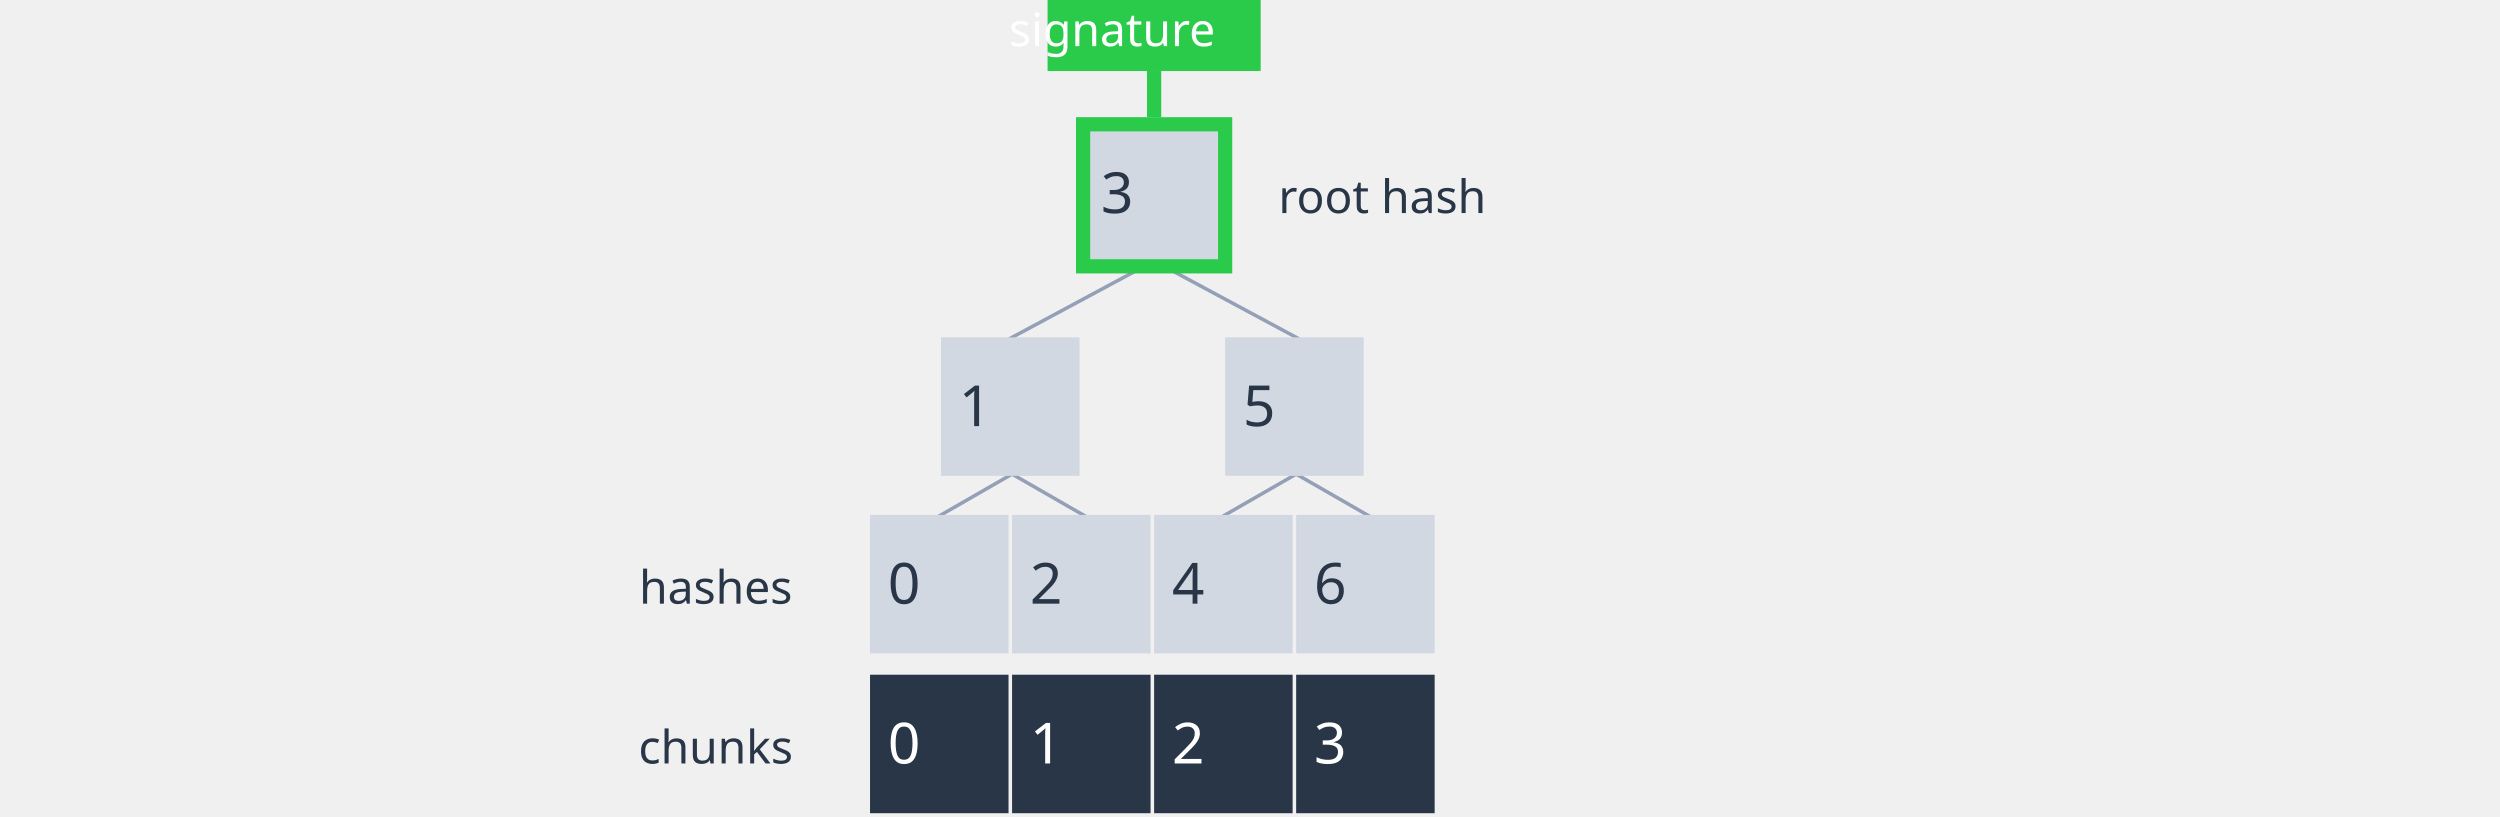
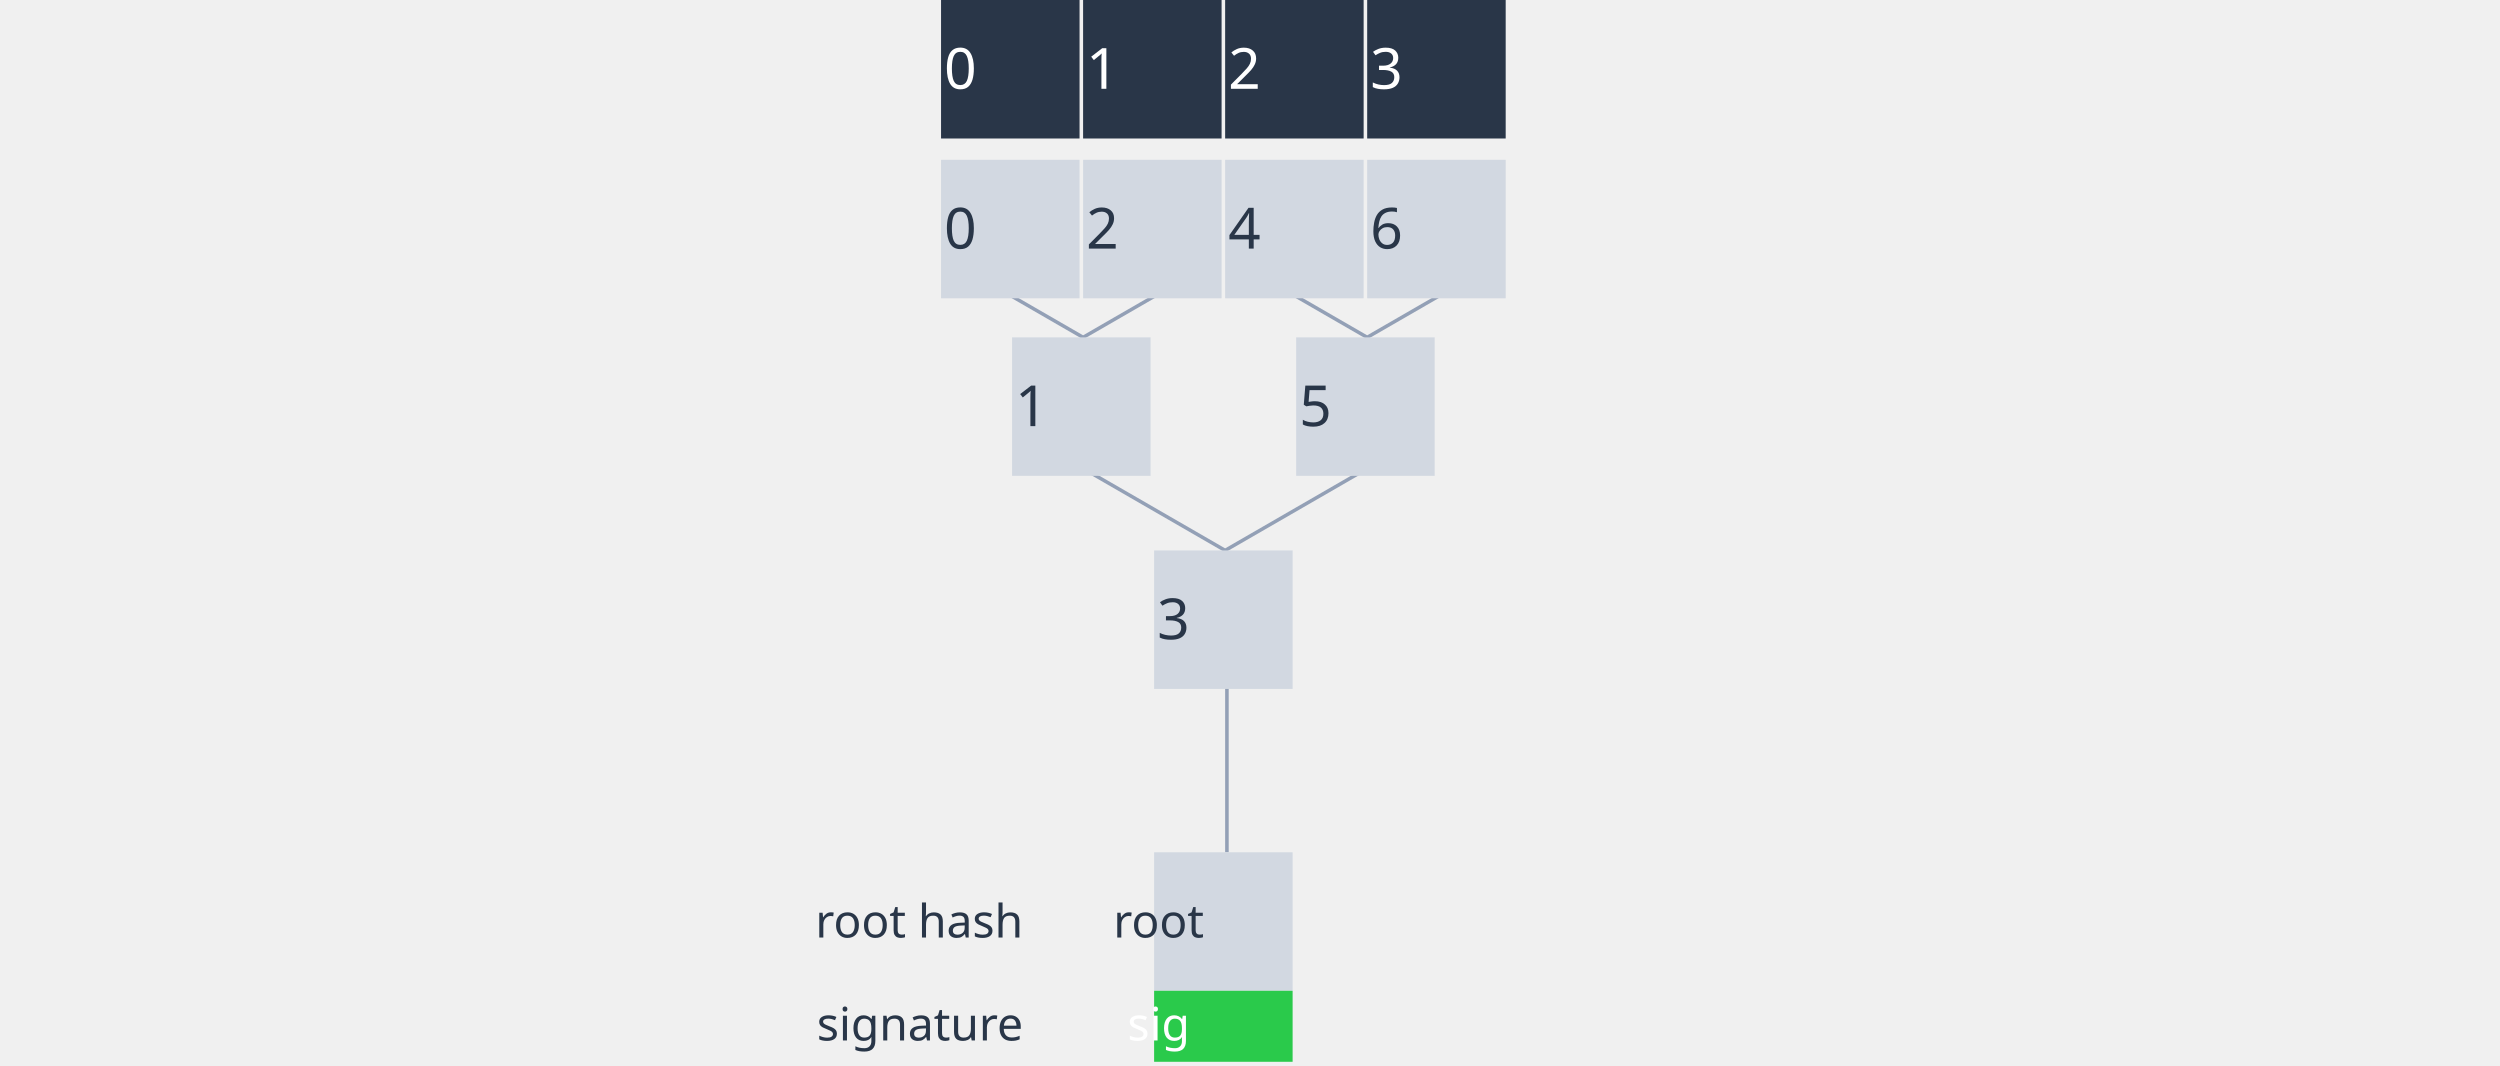
- <svg xmlns="http://www.w3.org/2000/svg" width="704" height="230" viewBox="0 0 704 230" version="1.1" id="svg6">
+ <svg xmlns="http://www.w3.org/2000/svg" width="704" height="300" viewBox="0 0 704 300" version="1.1" id="svg6">
  <defs id="defs2">
    <marker orient="auto" refY="0" refX="0" id="TriangleOutL" style="overflow:visible">
      <path id="path4036" d="m 5.77,0 -8.65,5 v -10 z" style="fill:#93a0b6;fill-opacity:1;fill-rule:evenodd;stroke:#93a0b6;stroke-width:1pt;stroke-opacity:1" transform="scale(0.8)" />
    </marker>
    <marker orient="auto" refY="0" refX="0" id="TriangleOutM" style="overflow:visible">
      <path id="path4039" d="m 5.77,0 -8.65,5 v -10 z" style="fill:#93a0b6;fill-opacity:1;fill-rule:evenodd;stroke:#93a0b6;stroke-width:1pt;stroke-opacity:1" transform="scale(0.4)" />
    </marker>
  </defs>
-   <g id="layer1" transform="translate(0,-270)" style="display:inline">
-     <text xml:space="preserve" style="color:#000000;font-style:normal;font-variant:normal;font-weight:normal;font-stretch:normal;font-size:9px;line-height:1;font-family:'Source Sans Pro';-inkscape-font-specification:'Source Sans Pro';text-indent:0;text-align:center;text-decoration:none;text-decoration-line:none;letter-spacing:0px;word-spacing:0px;text-transform:none;writing-mode:lr-tb;direction:ltr;baseline-shift:baseline;text-anchor:middle;display:inline;overflow:visible;visibility:visible;fill:#000000;fill-opacity:1;fill-rule:nonzero;stroke:none;stroke-width:1px;stroke-linecap:butt;stroke-linejoin:miter;stroke-opacity:1;marker:none;enable-background:accumulate" x="140" y="-370" id="text907">
-       <tspan id="tspan905" x="140" y="-363.25" />
+   <g id="layer1" transform="translate(0,-200)" style="display:inline">
+     <g id="g9561" transform="translate(-105,100)">
+       <path id="path6537-7" d="m 510,183.453 -20,11.547 -20,-11.547" style="color:#000000;display:inline;overflow:visible;visibility:visible;opacity:1;vector-effect:none;fill:none;fill-opacity:1;fill-rule:evenodd;stroke:#93a0b6;stroke-width:1;stroke-linecap:butt;stroke-linejoin:miter;stroke-miterlimit:4;stroke-dasharray:none;stroke-dashoffset:0;stroke-opacity:1;marker:none;marker-start:none;marker-mid:none;marker-end:none;paint-order:fill markers stroke;enable-background:accumulate" />
+       <path style="color:#000000;display:inline;overflow:visible;visibility:visible;opacity:1;vector-effect:none;fill:none;fill-opacity:1;fill-rule:evenodd;stroke:#93a0b6;stroke-width:1;stroke-linecap:butt;stroke-linejoin:miter;stroke-miterlimit:4;stroke-dasharray:none;stroke-dashoffset:0;stroke-opacity:1;marker:none;marker-start:none;marker-mid:none;marker-end:none;paint-order:fill markers stroke;enable-background:accumulate" d="m 430,183.453 -20,11.547 -20,-11.547" id="path6535-34" />
+       <path id="path6533-5" d="m 490,231.906 -40,23.094 -40,-23.094" style="color:#000000;display:inline;overflow:visible;visibility:visible;opacity:1;vector-effect:none;fill:none;fill-opacity:1;fill-rule:evenodd;stroke:#93a0b6;stroke-width:1;stroke-linecap:butt;stroke-linejoin:miter;stroke-miterlimit:4;stroke-dasharray:none;stroke-dashoffset:0;stroke-opacity:1;marker:none;marker-start:none;marker-mid:none;marker-end:none;paint-order:fill markers stroke;enable-background:accumulate" />
+       <rect style="color:#000000;display:inline;overflow:visible;opacity:1;vector-effect:none;fill:#293648;fill-opacity:1;stroke:none;stroke-width:1;stroke-linecap:butt;stroke-linejoin:miter;stroke-miterlimit:4;stroke-dasharray:none;stroke-dashoffset:0;stroke-opacity:1;marker:none;marker-start:none;marker-mid:none;marker-end:none;paint-order:fill markers stroke;enable-background:new" id="rect7516-42" width="39" height="39" x="370" y="100" />
+       <text xml:space="preserve" style="color:#000000;font-style:normal;font-variant:normal;font-weight:normal;font-stretch:normal;font-size:16px;line-height:16px;font-family:'Source Sans Pro';-inkscape-font-specification:'Source Sans Pro';text-indent:0;text-align:center;text-decoration:none;text-decoration-line:none;letter-spacing:0px;word-spacing:0px;text-transform:none;writing-mode:lr-tb;direction:ltr;baseline-shift:baseline;text-anchor:middle;display:inline;overflow:visible;visibility:visible;fill:#ffffff;fill-opacity:1;fill-rule:nonzero;stroke:none;stroke-width:1px;stroke-linecap:butt;stroke-linejoin:miter;stroke-opacity:1;marker:none;enable-background:accumulate" x="390" y="125" id="text7520-96">
+         <tspan x="390" y="125" id="tspan7518-40">0</tspan>
+       </text>
+       <rect y="100" x="410" height="39" width="39" id="rect7522-15" style="color:#000000;display:inline;overflow:visible;opacity:1;vector-effect:none;fill:#293648;fill-opacity:1;stroke:none;stroke-width:1;stroke-linecap:butt;stroke-linejoin:miter;stroke-miterlimit:4;stroke-dasharray:none;stroke-dashoffset:0;stroke-opacity:1;marker:none;marker-start:none;marker-mid:none;marker-end:none;paint-order:fill markers stroke;enable-background:new" />
+       <text id="text7526-8" y="125" x="430" style="color:#000000;font-style:normal;font-variant:normal;font-weight:normal;font-stretch:normal;font-size:16px;line-height:16px;font-family:'Source Sans Pro';-inkscape-font-specification:'Source Sans Pro';text-indent:0;text-align:center;text-decoration:none;text-decoration-line:none;letter-spacing:0px;word-spacing:0px;text-transform:none;writing-mode:lr-tb;direction:ltr;baseline-shift:baseline;text-anchor:middle;display:inline;overflow:visible;visibility:visible;fill:#ffffff;fill-opacity:1;fill-rule:nonzero;stroke:none;stroke-width:1px;stroke-linecap:butt;stroke-linejoin:miter;stroke-opacity:1;marker:none;enable-background:accumulate" xml:space="preserve">
+         <tspan id="tspan7524-8" y="125" x="430">1</tspan>
+       </text>
+       <rect style="color:#000000;display:inline;overflow:visible;opacity:1;vector-effect:none;fill:#293648;fill-opacity:1;stroke:none;stroke-width:1;stroke-linecap:butt;stroke-linejoin:miter;stroke-miterlimit:4;stroke-dasharray:none;stroke-dashoffset:0;stroke-opacity:1;marker:none;marker-start:none;marker-mid:none;marker-end:none;paint-order:fill markers stroke;enable-background:new" id="rect7528-6" width="39" height="39" x="450" y="100" />
+       <text xml:space="preserve" style="color:#000000;font-style:normal;font-variant:normal;font-weight:normal;font-stretch:normal;font-size:16px;line-height:16px;font-family:'Source Sans Pro';-inkscape-font-specification:'Source Sans Pro';text-indent:0;text-align:center;text-decoration:none;text-decoration-line:none;letter-spacing:0px;word-spacing:0px;text-transform:none;writing-mode:lr-tb;direction:ltr;baseline-shift:baseline;text-anchor:middle;display:inline;overflow:visible;visibility:visible;fill:#ffffff;fill-opacity:1;fill-rule:nonzero;stroke:none;stroke-width:1px;stroke-linecap:butt;stroke-linejoin:miter;stroke-opacity:1;marker:none;enable-background:accumulate" x="470" y="125" id="text7532-59">
+         <tspan x="470" y="125" id="tspan7530-6">2</tspan>
+       </text>
+       <rect y="100" x="490" height="39" width="39" id="rect7534-54" style="color:#000000;display:inline;overflow:visible;opacity:1;vector-effect:none;fill:#293648;fill-opacity:1;stroke:none;stroke-width:1;stroke-linecap:butt;stroke-linejoin:miter;stroke-miterlimit:4;stroke-dasharray:none;stroke-dashoffset:0;stroke-opacity:1;marker:none;marker-start:none;marker-mid:none;marker-end:none;paint-order:fill markers stroke;enable-background:new" />
+       <text id="text7538-8" y="125" x="510" style="color:#000000;font-style:normal;font-variant:normal;font-weight:normal;font-stretch:normal;font-size:16px;line-height:16px;font-family:'Source Sans Pro';-inkscape-font-specification:'Source Sans Pro';text-indent:0;text-align:center;text-decoration:none;text-decoration-line:none;letter-spacing:0px;word-spacing:0px;text-transform:none;writing-mode:lr-tb;direction:ltr;baseline-shift:baseline;text-anchor:middle;display:inline;overflow:visible;visibility:visible;fill:#ffffff;fill-opacity:1;fill-rule:nonzero;stroke:none;stroke-width:1px;stroke-linecap:butt;stroke-linejoin:miter;stroke-opacity:1;marker:none;enable-background:accumulate" xml:space="preserve">
+         <tspan id="tspan7536-5" y="125" x="510">3</tspan>
+       </text>
+       <rect y="145" x="370" height="39" width="39" id="rect7566-0" style="color:#000000;display:inline;overflow:visible;opacity:1;vector-effect:none;fill:#d2d8e1;fill-opacity:1;stroke:none;stroke-width:1;stroke-linecap:butt;stroke-linejoin:miter;stroke-miterlimit:4;stroke-dasharray:none;stroke-dashoffset:0;stroke-opacity:1;marker:none;marker-start:none;marker-mid:none;marker-end:none;paint-order:fill markers stroke;enable-background:new" />
+       <rect style="color:#000000;display:inline;overflow:visible;opacity:1;vector-effect:none;fill:#d2d8e1;fill-opacity:1;stroke:none;stroke-width:1;stroke-linecap:butt;stroke-linejoin:miter;stroke-miterlimit:4;stroke-dasharray:none;stroke-dashoffset:0;stroke-opacity:1;marker:none;marker-start:none;marker-mid:none;marker-end:none;paint-order:fill markers stroke;enable-background:new" id="rect7568-7" width="39" height="39" x="410" y="145" />
+       <rect y="145" x="450" height="39" width="39" id="rect7570-3-8" style="color:#000000;display:inline;overflow:visible;opacity:1;vector-effect:none;fill:#d2d8e1;fill-opacity:1;stroke:none;stroke-width:1;stroke-linecap:butt;stroke-linejoin:miter;stroke-miterlimit:4;stroke-dasharray:none;stroke-dashoffset:0;stroke-opacity:1;marker:none;marker-start:none;marker-mid:none;marker-end:none;paint-order:fill markers stroke;enable-background:new" />
+       <rect style="color:#000000;display:inline;overflow:visible;opacity:1;vector-effect:none;fill:#d2d8e1;fill-opacity:1;stroke:none;stroke-width:1;stroke-linecap:butt;stroke-linejoin:miter;stroke-miterlimit:4;stroke-dasharray:none;stroke-dashoffset:0;stroke-opacity:1;marker:none;marker-start:none;marker-mid:none;marker-end:none;paint-order:fill markers stroke;enable-background:new" id="rect7572-0" width="39" height="39" x="490" y="145" />
+       <text id="text7590-5" y="170" x="390" style="color:#000000;font-style:normal;font-variant:normal;font-weight:normal;font-stretch:normal;font-size:16px;line-height:16px;font-family:'Source Sans Pro';-inkscape-font-specification:'Source Sans Pro';text-indent:0;text-align:center;text-decoration:none;text-decoration-line:none;letter-spacing:0px;word-spacing:0px;text-transform:none;writing-mode:lr-tb;direction:ltr;baseline-shift:baseline;text-anchor:middle;display:inline;overflow:visible;visibility:visible;fill:#293648;fill-opacity:1;fill-rule:nonzero;stroke:none;stroke-width:1px;stroke-linecap:butt;stroke-linejoin:miter;stroke-opacity:1;marker:none;enable-background:accumulate" xml:space="preserve">
+         <tspan id="tspan7588-5" y="170" x="390">0</tspan>
+       </text>
+       <text id="text7598-69" y="170" x="430" style="color:#000000;font-style:normal;font-variant:normal;font-weight:normal;font-stretch:normal;font-size:16px;line-height:16px;font-family:'Source Sans Pro';-inkscape-font-specification:'Source Sans Pro';text-indent:0;text-align:center;text-decoration:none;text-decoration-line:none;letter-spacing:0px;word-spacing:0px;text-transform:none;writing-mode:lr-tb;direction:ltr;baseline-shift:baseline;text-anchor:middle;display:inline;overflow:visible;visibility:visible;fill:#293648;fill-opacity:1;fill-rule:nonzero;stroke:none;stroke-width:1px;stroke-linecap:butt;stroke-linejoin:miter;stroke-opacity:1;marker:none;enable-background:accumulate" xml:space="preserve">
+         <tspan id="tspan7596-6" y="170" x="430">2</tspan>
+       </text>
+       <text id="text7606-62" y="170" x="470" style="color:#000000;font-style:normal;font-variant:normal;font-weight:normal;font-stretch:normal;font-size:16px;line-height:16px;font-family:'Source Sans Pro';-inkscape-font-specification:'Source Sans Pro';text-indent:0;text-align:center;text-decoration:none;text-decoration-line:none;letter-spacing:0px;word-spacing:0px;text-transform:none;writing-mode:lr-tb;direction:ltr;baseline-shift:baseline;text-anchor:middle;display:inline;overflow:visible;visibility:visible;fill:#293648;fill-opacity:1;fill-rule:nonzero;stroke:none;stroke-width:1px;stroke-linecap:butt;stroke-linejoin:miter;stroke-opacity:1;marker:none;enable-background:accumulate" xml:space="preserve">
+         <tspan id="tspan7604-0" y="170" x="470">4</tspan>
+       </text>
+       <text id="text7614-3" y="170" x="510" style="color:#000000;font-style:normal;font-variant:normal;font-weight:normal;font-stretch:normal;font-size:16px;line-height:16px;font-family:'Source Sans Pro';-inkscape-font-specification:'Source Sans Pro';text-indent:0;text-align:center;text-decoration:none;text-decoration-line:none;letter-spacing:0px;word-spacing:0px;text-transform:none;writing-mode:lr-tb;direction:ltr;baseline-shift:baseline;text-anchor:middle;display:inline;overflow:visible;visibility:visible;fill:#293648;fill-opacity:1;fill-rule:nonzero;stroke:none;stroke-width:1px;stroke-linecap:butt;stroke-linejoin:miter;stroke-opacity:1;marker:none;enable-background:accumulate" xml:space="preserve">
+         <tspan id="tspan7612-9" y="170" x="510">6</tspan>
+       </text>
+       <rect style="color:#000000;display:inline;overflow:visible;opacity:1;vector-effect:none;fill:#d2d8e1;fill-opacity:1;stroke:none;stroke-width:1;stroke-linecap:butt;stroke-linejoin:miter;stroke-miterlimit:4;stroke-dasharray:none;stroke-dashoffset:0;stroke-opacity:1;marker:none;marker-start:none;marker-mid:none;marker-end:none;paint-order:fill markers stroke;enable-background:new" id="rect7580-32" width="39" height="39" x="390" y="195" />
+       <rect y="195" x="470" height="39" width="39" id="rect7582-5" style="color:#000000;display:inline;overflow:visible;opacity:1;vector-effect:none;fill:#d2d8e1;fill-opacity:1;stroke:none;stroke-width:1;stroke-linecap:butt;stroke-linejoin:miter;stroke-miterlimit:4;stroke-dasharray:none;stroke-dashoffset:0;stroke-opacity:1;marker:none;marker-start:none;marker-mid:none;marker-end:none;paint-order:fill markers stroke;enable-background:new" />
+       <text xml:space="preserve" style="color:#000000;font-style:normal;font-variant:normal;font-weight:normal;font-stretch:normal;font-size:16px;line-height:16px;font-family:'Source Sans Pro';-inkscape-font-specification:'Source Sans Pro';text-indent:0;text-align:center;text-decoration:none;text-decoration-line:none;letter-spacing:0px;word-spacing:0px;text-transform:none;writing-mode:lr-tb;direction:ltr;baseline-shift:baseline;text-anchor:middle;display:inline;overflow:visible;visibility:visible;fill:#293648;fill-opacity:1;fill-rule:nonzero;stroke:none;stroke-width:1px;stroke-linecap:butt;stroke-linejoin:miter;stroke-opacity:1;marker:none;enable-background:accumulate" x="410" y="220" id="text7594-9">
+         <tspan x="410" y="220" id="tspan7592-4">1</tspan>
+       </text>
+       <text xml:space="preserve" style="color:#000000;font-style:normal;font-variant:normal;font-weight:normal;font-stretch:normal;font-size:16px;line-height:16px;font-family:'Source Sans Pro';-inkscape-font-specification:'Source Sans Pro';text-indent:0;text-align:center;text-decoration:none;text-decoration-line:none;letter-spacing:0px;word-spacing:0px;text-transform:none;writing-mode:lr-tb;direction:ltr;baseline-shift:baseline;text-anchor:middle;display:inline;overflow:visible;visibility:visible;fill:#293648;fill-opacity:1;fill-rule:nonzero;stroke:none;stroke-width:1px;stroke-linecap:butt;stroke-linejoin:miter;stroke-opacity:1;marker:none;enable-background:accumulate" x="490" y="220" id="text7610-9">
+         <tspan x="490" y="220" id="tspan7608-6">5</tspan>
+       </text>
+       <rect y="255" x="430" height="39" width="39" id="rect7584-2" style="color:#000000;display:inline;overflow:visible;opacity:1;vector-effect:none;fill:#d2d8e1;fill-opacity:1;stroke:none;stroke-width:1;stroke-linecap:butt;stroke-linejoin:miter;stroke-miterlimit:4;stroke-dasharray:none;stroke-dashoffset:0;stroke-opacity:1;marker:none;marker-start:none;marker-mid:none;marker-end:none;paint-order:fill markers stroke;enable-background:new" />
+       <text xml:space="preserve" style="color:#000000;font-style:normal;font-variant:normal;font-weight:normal;font-stretch:normal;font-size:16px;line-height:16px;font-family:'Source Sans Pro';-inkscape-font-specification:'Source Sans Pro';text-indent:0;text-align:center;text-decoration:none;text-decoration-line:none;letter-spacing:0px;word-spacing:0px;text-transform:none;writing-mode:lr-tb;direction:ltr;baseline-shift:baseline;text-anchor:middle;display:inline;overflow:visible;visibility:visible;fill:#293648;fill-opacity:1;fill-rule:nonzero;stroke:none;stroke-width:1px;stroke-linecap:butt;stroke-linejoin:miter;stroke-opacity:1;marker:none;enable-background:accumulate" x="450" y="280" id="text7602-7-6">
+         <tspan x="450" y="280" id="tspan7600-3">3</tspan>
+       </text>
+       <path id="path8480" d="m 450.5,294 v 46" style="color:#000000;display:inline;overflow:visible;opacity:1;vector-effect:none;fill:none;fill-opacity:1;stroke:#93a0b6;stroke-width:1;stroke-linecap:butt;stroke-linejoin:miter;stroke-miterlimit:4;stroke-dasharray:none;stroke-dashoffset:0;stroke-opacity:1;marker:none;marker-start:none;marker-mid:none;marker-end:none;paint-order:fill markers stroke;enable-background:new" />
+       <g transform="translate(105,-100)" style="display:inline;enable-background:new" id="g8494">
+         <rect style="color:#000000;display:inline;overflow:visible;opacity:1;vector-effect:none;fill:#d2d8e1;fill-opacity:1;stroke:none;stroke-width:4;stroke-linecap:butt;stroke-linejoin:miter;stroke-miterlimit:4;stroke-dasharray:none;stroke-dashoffset:0;stroke-opacity:1;marker:none;marker-start:none;marker-mid:none;marker-end:none;paint-order:fill markers stroke;enable-background:new" id="rect8482" width="39" height="39" x="325" y="440" />
+         <text id="text8486" y="464" x="345" style="color:#000000;font-style:normal;font-variant:normal;font-weight:normal;font-stretch:normal;font-size:16px;line-height:16px;font-family:'Source Sans Pro';-inkscape-font-specification:'Source Sans Pro';text-indent:0;text-align:center;text-decoration:none;text-decoration-line:none;letter-spacing:0px;word-spacing:0px;text-transform:none;writing-mode:lr-tb;direction:ltr;baseline-shift:baseline;text-anchor:middle;display:inline;overflow:visible;visibility:visible;fill:#293648;fill-opacity:1;fill-rule:nonzero;stroke:none;stroke-width:1px;stroke-linecap:butt;stroke-linejoin:miter;stroke-opacity:1;marker:none;enable-background:accumulate" xml:space="preserve">
+           <tspan style="font-size:13px" id="tspan8484" y="464" x="345">root</tspan>
+         </text>
+         <rect style="color:#000000;display:inline;overflow:visible;opacity:1;vector-effect:none;fill:#2aca4b;fill-opacity:1;stroke:none;stroke-width:1;stroke-linecap:butt;stroke-linejoin:miter;stroke-miterlimit:4;stroke-dasharray:none;stroke-dashoffset:0;stroke-opacity:1;marker:none;marker-start:none;marker-mid:none;marker-end:none;paint-order:fill markers stroke" id="rect8488" width="39" height="20" x="325" y="479" />
+         <text xml:space="preserve" style="color:#000000;font-style:normal;font-variant:normal;font-weight:normal;font-stretch:normal;font-size:16px;line-height:16px;font-family:'Source Sans Pro';-inkscape-font-specification:'Source Sans Pro';text-indent:0;text-align:center;text-decoration:none;text-decoration-line:none;letter-spacing:0px;word-spacing:0px;text-transform:none;writing-mode:lr-tb;direction:ltr;baseline-shift:baseline;text-anchor:middle;display:inline;overflow:visible;visibility:visible;fill:#ffffff;fill-opacity:1;fill-rule:nonzero;stroke:none;stroke-width:1px;stroke-linecap:butt;stroke-linejoin:miter;stroke-opacity:1;marker:none;enable-background:accumulate" x="345" y="493" id="text8492">
+           <tspan x="345" y="493" id="tspan8490" style="font-size:13px;fill:#ffffff;fill-opacity:1">sig</tspan>
+         </text>
+       </g>
+     </g>
+     <text xml:space="preserve" style="color:#000000;font-style:normal;font-variant:normal;font-weight:normal;font-stretch:normal;font-size:9px;line-height:1;font-family:'Source Sans Pro';-inkscape-font-specification:'Source Sans Pro';text-indent:0;text-align:center;text-decoration:none;text-decoration-line:none;letter-spacing:0px;word-spacing:0px;text-transform:none;writing-mode:lr-tb;direction:ltr;baseline-shift:baseline;text-anchor:middle;display:inline;overflow:visible;visibility:visible;fill:#000000;fill-opacity:1;fill-rule:nonzero;stroke:none;stroke-width:1px;stroke-linecap:butt;stroke-linejoin:miter;stroke-opacity:1;marker:none;enable-background:accumulate" x="140" y="-450" id="text907">
+       <tspan id="tspan905" x="140" y="-443.25" />
    </text>
-     <text xml:space="preserve" style="color:#000000;font-style:normal;font-variant:normal;font-weight:normal;font-stretch:normal;font-size:9px;line-height:1;font-family:'Source Sans Pro';-inkscape-font-specification:'Source Sans Pro';text-indent:0;text-align:center;text-decoration:none;text-decoration-line:none;letter-spacing:0px;word-spacing:0px;text-transform:none;writing-mode:lr-tb;direction:ltr;baseline-shift:baseline;text-anchor:middle;display:inline;overflow:visible;visibility:visible;fill:#000000;fill-opacity:1;fill-rule:nonzero;stroke:none;stroke-width:1px;stroke-linecap:butt;stroke-linejoin:miter;stroke-opacity:1;marker:none;enable-background:accumulate" x="280.475" y="-1338.363" id="text2284">
-       <tspan id="tspan2282" x="280.475" y="-1331.613" />
+     <text xml:space="preserve" style="color:#000000;font-style:normal;font-variant:normal;font-weight:normal;font-stretch:normal;font-size:9px;line-height:1;font-family:'Source Sans Pro';-inkscape-font-specification:'Source Sans Pro';text-indent:0;text-align:center;text-decoration:none;text-decoration-line:none;letter-spacing:0px;word-spacing:0px;text-transform:none;writing-mode:lr-tb;direction:ltr;baseline-shift:baseline;text-anchor:middle;display:inline;overflow:visible;visibility:visible;fill:#000000;fill-opacity:1;fill-rule:nonzero;stroke:none;stroke-width:1px;stroke-linecap:butt;stroke-linejoin:miter;stroke-opacity:1;marker:none;enable-background:accumulate" x="280.475" y="-1418.363" id="text2284">
+       <tspan id="tspan2282" x="280.475" y="-1411.613" />
    </text>
-     <text xml:space="preserve" style="color:#000000;font-style:normal;font-variant:normal;font-weight:normal;font-stretch:normal;font-size:9px;line-height:1;font-family:'Source Sans Pro';-inkscape-font-specification:'Source Sans Pro';text-indent:0;text-align:center;text-decoration:none;text-decoration-line:none;letter-spacing:0px;word-spacing:0px;text-transform:none;writing-mode:lr-tb;direction:ltr;baseline-shift:baseline;text-anchor:middle;display:inline;overflow:visible;visibility:visible;fill:#000000;fill-opacity:1;fill-rule:nonzero;stroke:none;stroke-width:1px;stroke-linecap:butt;stroke-linejoin:miter;stroke-opacity:1;marker:none;enable-background:accumulate" x="500" y="380" id="text3035">
-       <tspan id="tspan3033" x="500" y="386.75" />
+     <text xml:space="preserve" style="color:#000000;font-style:normal;font-variant:normal;font-weight:normal;font-stretch:normal;font-size:9px;line-height:1;font-family:'Source Sans Pro';-inkscape-font-specification:'Source Sans Pro';text-indent:0;text-align:center;text-decoration:none;text-decoration-line:none;letter-spacing:0px;word-spacing:0px;text-transform:none;writing-mode:lr-tb;direction:ltr;baseline-shift:baseline;text-anchor:middle;display:inline;overflow:visible;visibility:visible;fill:#000000;fill-opacity:1;fill-rule:nonzero;stroke:none;stroke-width:1px;stroke-linecap:butt;stroke-linejoin:miter;stroke-opacity:1;marker:none;enable-background:accumulate" x="500" y="300" id="text3035">
+       <tspan id="tspan3033" x="500" y="306.75" />
    </text>
-     <text xml:space="preserve" style="color:#000000;font-style:normal;font-variant:normal;font-weight:normal;font-stretch:normal;font-size:9px;line-height:1;font-family:'Source Sans Pro';-inkscape-font-specification:'Source Sans Pro';text-indent:0;text-align:center;text-decoration:none;text-decoration-line:none;letter-spacing:0px;word-spacing:0px;text-transform:none;writing-mode:lr-tb;direction:ltr;baseline-shift:baseline;text-anchor:middle;display:inline;overflow:visible;visibility:visible;fill:#000000;fill-opacity:1;fill-rule:nonzero;stroke:none;stroke-width:1px;stroke-linecap:butt;stroke-linejoin:miter;stroke-opacity:1;marker:none;enable-background:accumulate" x="220" y="-450" id="text4349">
-       <tspan id="tspan4347" x="220" y="-443.25" />
+     <text xml:space="preserve" style="color:#000000;font-style:normal;font-variant:normal;font-weight:normal;font-stretch:normal;font-size:9px;line-height:1;font-family:'Source Sans Pro';-inkscape-font-specification:'Source Sans Pro';text-indent:0;text-align:center;text-decoration:none;text-decoration-line:none;letter-spacing:0px;word-spacing:0px;text-transform:none;writing-mode:lr-tb;direction:ltr;baseline-shift:baseline;text-anchor:middle;display:inline;overflow:visible;visibility:visible;fill:#000000;fill-opacity:1;fill-rule:nonzero;stroke:none;stroke-width:1px;stroke-linecap:butt;stroke-linejoin:miter;stroke-opacity:1;marker:none;enable-background:accumulate" x="220" y="-530" id="text4349">
+       <tspan id="tspan4347" x="220" y="-523.25" />
    </text>
-     <path style="color:#000000;display:inline;overflow:visible;opacity:1;vector-effect:none;fill:none;fill-opacity:1;stroke:#93a0b6;stroke-width:1;stroke-linecap:butt;stroke-linejoin:miter;stroke-miterlimit:4;stroke-dasharray:none;stroke-dashoffset:0;stroke-opacity:1;marker:none;marker-start:none;marker-mid:none;paint-order:fill markers stroke;enable-background:new" d="m 344.13,415.5 20.87,-12 20.87,12" id="path7866-4" />
-     <path id="path7660-88" d="m 264.13,415.5 20.87,-12 20.87,12" style="color:#000000;display:inline;overflow:visible;opacity:1;vector-effect:none;fill:none;fill-opacity:1;stroke:#93a0b6;stroke-width:1;stroke-linecap:butt;stroke-linejoin:miter;stroke-miterlimit:4;stroke-dasharray:none;stroke-dashoffset:0;stroke-opacity:1;marker:none;marker-start:none;marker-mid:none;paint-order:fill markers stroke;enable-background:new" />
-     <path style="color:#000000;display:inline;overflow:visible;opacity:1;vector-effect:none;fill:none;fill-opacity:1;stroke:#93a0b6;stroke-width:1;stroke-linecap:butt;stroke-linejoin:miter;stroke-miterlimit:4;stroke-dasharray:none;stroke-dashoffset:0;stroke-opacity:1;marker:none;marker-start:none;marker-mid:none;paint-order:fill markers stroke;enable-background:new" d="m 284.07,365.5 40.93,-22 40.93,22" id="path7668-7" />
-     <rect y="460" x="245" height="39" width="39" id="rect7516-3" style="color:#000000;display:inline;overflow:visible;opacity:1;vector-effect:none;fill:#293648;fill-opacity:1;stroke:none;stroke-width:1;stroke-linecap:butt;stroke-linejoin:miter;stroke-miterlimit:4;stroke-dasharray:none;stroke-dashoffset:0;stroke-opacity:1;marker:none;marker-start:none;marker-mid:none;marker-end:none;paint-order:fill markers stroke;enable-background:new;font-variant-east_asian:normal" />
-     <text id="text7520-1" y="485" x="265" style="color:#000000;font-style:normal;font-variant:normal;font-weight:normal;font-stretch:normal;font-size:16px;line-height:16px;font-family:'Source Sans Pro';-inkscape-font-specification:'Source Sans Pro';text-indent:0;text-align:center;text-decoration:none;text-decoration-line:none;letter-spacing:0px;word-spacing:0px;text-transform:none;writing-mode:lr-tb;direction:ltr;baseline-shift:baseline;text-anchor:middle;display:inline;overflow:visible;visibility:visible;fill:#ffffff;fill-opacity:1;fill-rule:nonzero;stroke:none;stroke-width:1px;stroke-linecap:butt;stroke-linejoin:miter;stroke-opacity:1;marker:none;enable-background:accumulate" xml:space="preserve">
-       <tspan id="tspan7518-6" y="485" x="265">0</tspan>
+     <text xml:space="preserve" style="color:#000000;font-style:normal;font-variant:normal;font-weight:normal;font-stretch:normal;font-size:13px;line-height:16px;font-family:'Source Sans Pro';-inkscape-font-specification:'Source Sans Pro';text-indent:0;text-align:center;text-decoration:none;text-decoration-line:none;letter-spacing:0px;word-spacing:0px;text-transform:none;writing-mode:lr-tb;direction:ltr;baseline-shift:baseline;text-anchor:middle;display:inline;overflow:visible;visibility:visible;fill:#293648;fill-opacity:1;fill-rule:nonzero;stroke:none;stroke-width:1px;stroke-linecap:butt;stroke-linejoin:miter;stroke-opacity:1;marker:none;enable-background:accumulate" x="305" y="464" id="text7019">
+       <tspan style="text-align:end;text-anchor:end" x="305" y="464" id="tspan7017">root hash</tspan>
    </text>
-     <rect style="color:#000000;display:inline;overflow:visible;opacity:1;vector-effect:none;fill:#293648;fill-opacity:1;stroke:none;stroke-width:1;stroke-linecap:butt;stroke-linejoin:miter;stroke-miterlimit:4;stroke-dasharray:none;stroke-dashoffset:0;stroke-opacity:1;marker:none;marker-start:none;marker-mid:none;marker-end:none;paint-order:fill markers stroke;enable-background:new;font-variant-east_asian:normal" id="rect7522-2" width="39" height="39" x="285" y="460" />
-     <text xml:space="preserve" style="color:#000000;font-style:normal;font-variant:normal;font-weight:normal;font-stretch:normal;font-size:16px;line-height:16px;font-family:'Source Sans Pro';-inkscape-font-specification:'Source Sans Pro';text-indent:0;text-align:center;text-decoration:none;text-decoration-line:none;letter-spacing:0px;word-spacing:0px;text-transform:none;writing-mode:lr-tb;direction:ltr;baseline-shift:baseline;text-anchor:middle;display:inline;overflow:visible;visibility:visible;fill:#ffffff;fill-opacity:1;fill-rule:nonzero;stroke:none;stroke-width:1px;stroke-linecap:butt;stroke-linejoin:miter;stroke-opacity:1;marker:none;enable-background:accumulate" x="305" y="485" id="text7526-9">
-       <tspan x="305" y="485" id="tspan7524-6">1</tspan>
-     </text>
-     <rect y="460" x="325" height="39" width="39" id="rect7528-3" style="color:#000000;display:inline;overflow:visible;opacity:1;vector-effect:none;fill:#293648;fill-opacity:1;stroke:none;stroke-width:1;stroke-linecap:butt;stroke-linejoin:miter;stroke-miterlimit:4;stroke-dasharray:none;stroke-dashoffset:0;stroke-opacity:1;marker:none;marker-start:none;marker-mid:none;marker-end:none;paint-order:fill markers stroke;enable-background:new;font-variant-east_asian:normal" />
-     <text id="text7532-4" y="485" x="345" style="color:#000000;font-style:normal;font-variant:normal;font-weight:normal;font-stretch:normal;font-size:16px;line-height:16px;font-family:'Source Sans Pro';-inkscape-font-specification:'Source Sans Pro';text-indent:0;text-align:center;text-decoration:none;text-decoration-line:none;letter-spacing:0px;word-spacing:0px;text-transform:none;writing-mode:lr-tb;direction:ltr;baseline-shift:baseline;text-anchor:middle;display:inline;overflow:visible;visibility:visible;fill:#ffffff;fill-opacity:1;fill-rule:nonzero;stroke:none;stroke-width:1px;stroke-linecap:butt;stroke-linejoin:miter;stroke-opacity:1;marker:none;enable-background:accumulate" xml:space="preserve">
-       <tspan id="tspan7530-94" y="485" x="345">2</tspan>
-     </text>
-     <rect style="color:#000000;display:inline;overflow:visible;opacity:1;vector-effect:none;fill:#293648;fill-opacity:1;stroke:none;stroke-width:1;stroke-linecap:butt;stroke-linejoin:miter;stroke-miterlimit:4;stroke-dasharray:none;stroke-dashoffset:0;stroke-opacity:1;marker:none;marker-start:none;marker-mid:none;marker-end:none;paint-order:fill markers stroke;enable-background:new;font-variant-east_asian:normal" id="rect7534-5" width="39" height="39" x="365" y="460" />
-     <text xml:space="preserve" style="color:#000000;font-style:normal;font-variant:normal;font-weight:normal;font-stretch:normal;font-size:16px;line-height:16px;font-family:'Source Sans Pro';-inkscape-font-specification:'Source Sans Pro';text-indent:0;text-align:center;text-decoration:none;text-decoration-line:none;letter-spacing:0px;word-spacing:0px;text-transform:none;writing-mode:lr-tb;direction:ltr;baseline-shift:baseline;text-anchor:middle;display:inline;overflow:visible;visibility:visible;fill:#ffffff;fill-opacity:1;fill-rule:nonzero;stroke:none;stroke-width:1px;stroke-linecap:butt;stroke-linejoin:miter;stroke-opacity:1;marker:none;enable-background:accumulate" x="385" y="485" id="text7538-0">
-       <tspan x="385" y="485" id="tspan7536-1">3</tspan>
-     </text>
-     <rect style="color:#000000;display:inline;overflow:visible;opacity:1;vector-effect:none;fill:#d2d8e1;fill-opacity:1;stroke:none;stroke-width:1;stroke-linecap:butt;stroke-linejoin:miter;stroke-miterlimit:4;stroke-dasharray:none;stroke-dashoffset:0;stroke-opacity:1;marker:none;marker-start:none;marker-mid:none;marker-end:none;paint-order:fill markers stroke;enable-background:new" id="rect7566-21" width="39" height="39" x="245" y="415" />
-     <rect y="415" x="285" height="39" width="39" id="rect7568-58" style="color:#000000;display:inline;overflow:visible;opacity:1;vector-effect:none;fill:#d2d8e1;fill-opacity:1;stroke:none;stroke-width:1;stroke-linecap:butt;stroke-linejoin:miter;stroke-miterlimit:4;stroke-dasharray:none;stroke-dashoffset:0;stroke-opacity:1;marker:none;marker-start:none;marker-mid:none;marker-end:none;paint-order:fill markers stroke;enable-background:new" />
-     <rect style="color:#000000;display:inline;overflow:visible;opacity:1;vector-effect:none;fill:#d2d8e1;fill-opacity:1;stroke:none;stroke-width:1;stroke-linecap:butt;stroke-linejoin:miter;stroke-miterlimit:4;stroke-dasharray:none;stroke-dashoffset:0;stroke-opacity:1;marker:none;marker-start:none;marker-mid:none;marker-end:none;paint-order:fill markers stroke;enable-background:new" id="rect7570-3" width="39" height="39" x="325" y="415" />
-     <rect y="415" x="365" height="39" width="39" id="rect7572-5" style="color:#000000;display:inline;overflow:visible;opacity:1;vector-effect:none;fill:#d2d8e1;fill-opacity:1;stroke:none;stroke-width:1;stroke-linecap:butt;stroke-linejoin:miter;stroke-miterlimit:4;stroke-dasharray:none;stroke-dashoffset:0;stroke-opacity:1;marker:none;marker-start:none;marker-mid:none;marker-end:none;paint-order:fill markers stroke;enable-background:new" />
-     <rect y="365" x="265" height="39" width="39" id="rect7580-4" style="color:#000000;display:inline;overflow:visible;opacity:1;vector-effect:none;fill:#d2d8e1;fill-opacity:1;stroke:none;stroke-width:1;stroke-linecap:butt;stroke-linejoin:miter;stroke-miterlimit:4;stroke-dasharray:none;stroke-dashoffset:0;stroke-opacity:1;marker:none;marker-start:none;marker-mid:none;marker-end:none;paint-order:fill markers stroke;enable-background:new" />
-     <rect style="color:#000000;display:inline;overflow:visible;opacity:1;vector-effect:none;fill:#d2d8e1;fill-opacity:1;stroke:none;stroke-width:1;stroke-linecap:butt;stroke-linejoin:miter;stroke-miterlimit:4;stroke-dasharray:none;stroke-dashoffset:0;stroke-opacity:1;marker:none;marker-start:none;marker-mid:none;marker-end:none;paint-order:fill markers stroke;enable-background:new" id="rect7582-9" width="39" height="39" x="345" y="365" />
-     <rect style="color:#000000;display:inline;overflow:visible;opacity:1;vector-effect:none;fill:#d2d8e1;fill-opacity:1;stroke:none;stroke-width:1;stroke-linecap:butt;stroke-linejoin:miter;stroke-miterlimit:4;stroke-dasharray:none;stroke-dashoffset:0;stroke-opacity:1;marker:none;marker-start:none;marker-mid:none;marker-end:none;paint-order:fill markers stroke;enable-background:new" id="rect7584-1" width="39" height="39" x="305" y="305" />
-     <text xml:space="preserve" style="color:#000000;font-style:normal;font-variant:normal;font-weight:normal;font-stretch:normal;font-size:16px;line-height:16px;font-family:'Source Sans Pro';-inkscape-font-specification:'Source Sans Pro';text-indent:0;text-align:center;text-decoration:none;text-decoration-line:none;letter-spacing:0px;word-spacing:0px;text-transform:none;writing-mode:lr-tb;direction:ltr;baseline-shift:baseline;text-anchor:middle;display:inline;overflow:visible;visibility:visible;fill:#293648;fill-opacity:1;fill-rule:nonzero;stroke:none;stroke-width:1px;stroke-linecap:butt;stroke-linejoin:miter;stroke-opacity:1;marker:none;enable-background:accumulate" x="265" y="440" id="text7590-7">
-       <tspan x="265" y="440" id="tspan7588-1">0</tspan>
-     </text>
-     <text id="text7594-32" y="390" x="285" style="color:#000000;font-style:normal;font-variant:normal;font-weight:normal;font-stretch:normal;font-size:16px;line-height:16px;font-family:'Source Sans Pro';-inkscape-font-specification:'Source Sans Pro';text-indent:0;text-align:center;text-decoration:none;text-decoration-line:none;letter-spacing:0px;word-spacing:0px;text-transform:none;writing-mode:lr-tb;direction:ltr;baseline-shift:baseline;text-anchor:middle;display:inline;overflow:visible;visibility:visible;fill:#293648;fill-opacity:1;fill-rule:nonzero;stroke:none;stroke-width:1px;stroke-linecap:butt;stroke-linejoin:miter;stroke-opacity:1;marker:none;enable-background:accumulate" xml:space="preserve">
-       <tspan id="tspan7592-7" y="390" x="285">1</tspan>
-     </text>
-     <text xml:space="preserve" style="color:#000000;font-style:normal;font-variant:normal;font-weight:normal;font-stretch:normal;font-size:16px;line-height:16px;font-family:'Source Sans Pro';-inkscape-font-specification:'Source Sans Pro';text-indent:0;text-align:center;text-decoration:none;text-decoration-line:none;letter-spacing:0px;word-spacing:0px;text-transform:none;writing-mode:lr-tb;direction:ltr;baseline-shift:baseline;text-anchor:middle;display:inline;overflow:visible;visibility:visible;fill:#293648;fill-opacity:1;fill-rule:nonzero;stroke:none;stroke-width:1px;stroke-linecap:butt;stroke-linejoin:miter;stroke-opacity:1;marker:none;enable-background:accumulate" x="305" y="440" id="text7598-7">
-       <tspan x="305" y="440" id="tspan7596-05">2</tspan>
-     </text>
-     <text id="text7602-7" y="330" x="325" style="color:#000000;font-style:normal;font-variant:normal;font-weight:normal;font-stretch:normal;font-size:16px;line-height:16px;font-family:'Source Sans Pro';-inkscape-font-specification:'Source Sans Pro';text-indent:0;text-align:center;text-decoration:none;text-decoration-line:none;letter-spacing:0px;word-spacing:0px;text-transform:none;writing-mode:lr-tb;direction:ltr;baseline-shift:baseline;text-anchor:middle;display:inline;overflow:visible;visibility:visible;fill:#293648;fill-opacity:1;fill-rule:nonzero;stroke:none;stroke-width:1px;stroke-linecap:butt;stroke-linejoin:miter;stroke-opacity:1;marker:none;enable-background:accumulate" xml:space="preserve">
-       <tspan id="tspan7600-5" y="330" x="325">3</tspan>
-     </text>
-     <text xml:space="preserve" style="color:#000000;font-style:normal;font-variant:normal;font-weight:normal;font-stretch:normal;font-size:16px;line-height:16px;font-family:'Source Sans Pro';-inkscape-font-specification:'Source Sans Pro';text-indent:0;text-align:center;text-decoration:none;text-decoration-line:none;letter-spacing:0px;word-spacing:0px;text-transform:none;writing-mode:lr-tb;direction:ltr;baseline-shift:baseline;text-anchor:middle;display:inline;overflow:visible;visibility:visible;fill:#293648;fill-opacity:1;fill-rule:nonzero;stroke:none;stroke-width:1px;stroke-linecap:butt;stroke-linejoin:miter;stroke-opacity:1;marker:none;enable-background:accumulate" x="345" y="440" id="text7606-9">
-       <tspan x="345" y="440" id="tspan7604-5">4</tspan>
-     </text>
-     <text id="text7610-7" y="390" x="365" style="color:#000000;font-style:normal;font-variant:normal;font-weight:normal;font-stretch:normal;font-size:16px;line-height:16px;font-family:'Source Sans Pro';-inkscape-font-specification:'Source Sans Pro';text-indent:0;text-align:center;text-decoration:none;text-decoration-line:none;letter-spacing:0px;word-spacing:0px;text-transform:none;writing-mode:lr-tb;direction:ltr;baseline-shift:baseline;text-anchor:middle;display:inline;overflow:visible;visibility:visible;fill:#293648;fill-opacity:1;fill-rule:nonzero;stroke:none;stroke-width:1px;stroke-linecap:butt;stroke-linejoin:miter;stroke-opacity:1;marker:none;enable-background:accumulate" xml:space="preserve">
-       <tspan id="tspan7608-8" y="390" x="365">5</tspan>
-     </text>
-     <text xml:space="preserve" style="color:#000000;font-style:normal;font-variant:normal;font-weight:normal;font-stretch:normal;font-size:16px;line-height:16px;font-family:'Source Sans Pro';-inkscape-font-specification:'Source Sans Pro';text-indent:0;text-align:center;text-decoration:none;text-decoration-line:none;letter-spacing:0px;word-spacing:0px;text-transform:none;writing-mode:lr-tb;direction:ltr;baseline-shift:baseline;text-anchor:middle;display:inline;overflow:visible;visibility:visible;fill:#293648;fill-opacity:1;fill-rule:nonzero;stroke:none;stroke-width:1px;stroke-linecap:butt;stroke-linejoin:miter;stroke-opacity:1;marker:none;enable-background:accumulate" x="385" y="440" id="text7614-1">
-       <tspan x="385" y="440" id="tspan7612-2">6</tspan>
-     </text>
-     <g id="g7563">
-       <rect style="color:#000000;display:inline;overflow:visible;opacity:1;vector-effect:none;fill:#2aca4b;fill-opacity:1;stroke:none;stroke-width:1;stroke-linecap:butt;stroke-linejoin:miter;stroke-miterlimit:4;stroke-dasharray:none;stroke-dashoffset:0;stroke-opacity:1;marker:none;marker-start:none;marker-mid:none;marker-end:none;paint-order:fill markers stroke" id="rect67" width="60" height="20" x="295" y="270" />
-       <text id="text6207" y="283" x="325" style="color:#000000;font-style:normal;font-variant:normal;font-weight:normal;font-stretch:normal;font-size:13px;line-height:16px;font-family:'Source Sans Pro';-inkscape-font-specification:'Source Sans Pro';text-indent:0;text-align:center;text-decoration:none;text-decoration-line:none;letter-spacing:0px;word-spacing:0px;text-transform:none;writing-mode:lr-tb;direction:ltr;baseline-shift:baseline;text-anchor:middle;display:inline;overflow:visible;visibility:visible;fill:#ffffff;fill-opacity:1;fill-rule:nonzero;stroke:none;stroke-width:1px;stroke-linecap:butt;stroke-linejoin:miter;stroke-opacity:1;marker:none;enable-background:accumulate" xml:space="preserve">
-         <tspan id="tspan6205" y="283" x="325">signature</tspan>
-       </text>
-     </g>
-     <path style="color:#000000;overflow:visible;opacity:1;vector-effect:none;fill:none;fill-opacity:1;stroke:#2aca4b;stroke-width:4;stroke-linecap:butt;stroke-linejoin:miter;stroke-miterlimit:4;stroke-dasharray:none;stroke-dashoffset:0;stroke-opacity:1;marker:none;marker-start:none;marker-mid:none;marker-end:none;paint-order:fill markers stroke" d="m 325,290 v 13" id="path6739" />
-     <rect style="color:#000000;overflow:visible;opacity:1;vector-effect:none;fill:none;fill-opacity:1;stroke:#2aca4b;stroke-width:4;stroke-linecap:butt;stroke-linejoin:miter;stroke-miterlimit:4;stroke-dasharray:none;stroke-dashoffset:0;stroke-opacity:1;marker:none;marker-start:none;marker-mid:none;marker-end:none;paint-order:fill markers stroke" id="rect7558" width="40" height="40" x="305" y="305" />
-     <text xml:space="preserve" style="color:#000000;font-style:normal;font-variant:normal;font-weight:normal;font-stretch:normal;font-size:13px;line-height:16px;font-family:'Source Sans Pro';-inkscape-font-specification:'Source Sans Pro';text-indent:0;text-align:start;text-decoration:none;text-decoration-line:none;letter-spacing:0px;word-spacing:0px;text-transform:none;writing-mode:lr-tb;direction:ltr;baseline-shift:baseline;text-anchor:start;display:inline;overflow:visible;visibility:visible;fill:#293648;fill-opacity:1;fill-rule:nonzero;stroke:none;stroke-width:1px;stroke-linecap:butt;stroke-linejoin:miter;stroke-opacity:1;marker:none;enable-background:accumulate" x="360" y="330" id="text6207-4">
-       <tspan x="360" y="330" id="tspan6205-0">root hash</tspan>
-     </text>
-     <text id="text21338" y="485" x="210" style="color:#000000;font-style:normal;font-variant:normal;font-weight:normal;font-stretch:normal;font-size:13px;line-height:16px;font-family:'Source Sans Pro';-inkscape-font-specification:'Source Sans Pro';text-indent:0;text-align:center;text-decoration:none;text-decoration-line:none;letter-spacing:0px;word-spacing:0px;text-transform:none;writing-mode:lr-tb;direction:ltr;baseline-shift:baseline;text-anchor:middle;display:inline;overflow:visible;visibility:visible;fill:#293648;fill-opacity:1;fill-rule:nonzero;stroke:none;stroke-width:1px;stroke-linecap:butt;stroke-linejoin:miter;stroke-opacity:1;marker:none;enable-background:accumulate" xml:space="preserve">
-       <tspan id="tspan21336" y="485" x="210">chunks</tspan>
-     </text>
-     <text xml:space="preserve" style="color:#000000;font-style:normal;font-variant:normal;font-weight:normal;font-stretch:normal;font-size:13px;line-height:16px;font-family:'Source Sans Pro';-inkscape-font-specification:'Source Sans Pro';text-indent:0;text-align:center;text-decoration:none;text-decoration-line:none;letter-spacing:0px;word-spacing:0px;text-transform:none;writing-mode:lr-tb;direction:ltr;baseline-shift:baseline;text-anchor:middle;display:inline;overflow:visible;visibility:visible;fill:#293648;fill-opacity:1;fill-rule:nonzero;stroke:none;stroke-width:1px;stroke-linecap:butt;stroke-linejoin:miter;stroke-opacity:1;marker:none;enable-background:accumulate" x="210" y="440" id="text6207-0">
-       <tspan x="210" y="440" id="tspan6205-03">hashes</tspan>
+     <text id="text4895" y="493" x="305" style="color:#000000;font-style:normal;font-variant:normal;font-weight:normal;font-stretch:normal;font-size:13px;line-height:16px;font-family:'Source Sans Pro';-inkscape-font-specification:'Source Sans Pro';text-indent:0;text-align:center;text-decoration:none;text-decoration-line:none;letter-spacing:0px;word-spacing:0px;text-transform:none;writing-mode:lr-tb;direction:ltr;baseline-shift:baseline;text-anchor:middle;display:inline;overflow:visible;visibility:visible;fill:#293648;fill-opacity:1;fill-rule:nonzero;stroke:none;stroke-width:1px;stroke-linecap:butt;stroke-linejoin:miter;stroke-opacity:1;marker:none;enable-background:accumulate" xml:space="preserve">
+       <tspan id="tspan4893" y="493" x="305" style="text-align:end;text-anchor:end">signature</tspan>
    </text>
  </g>
</svg>
